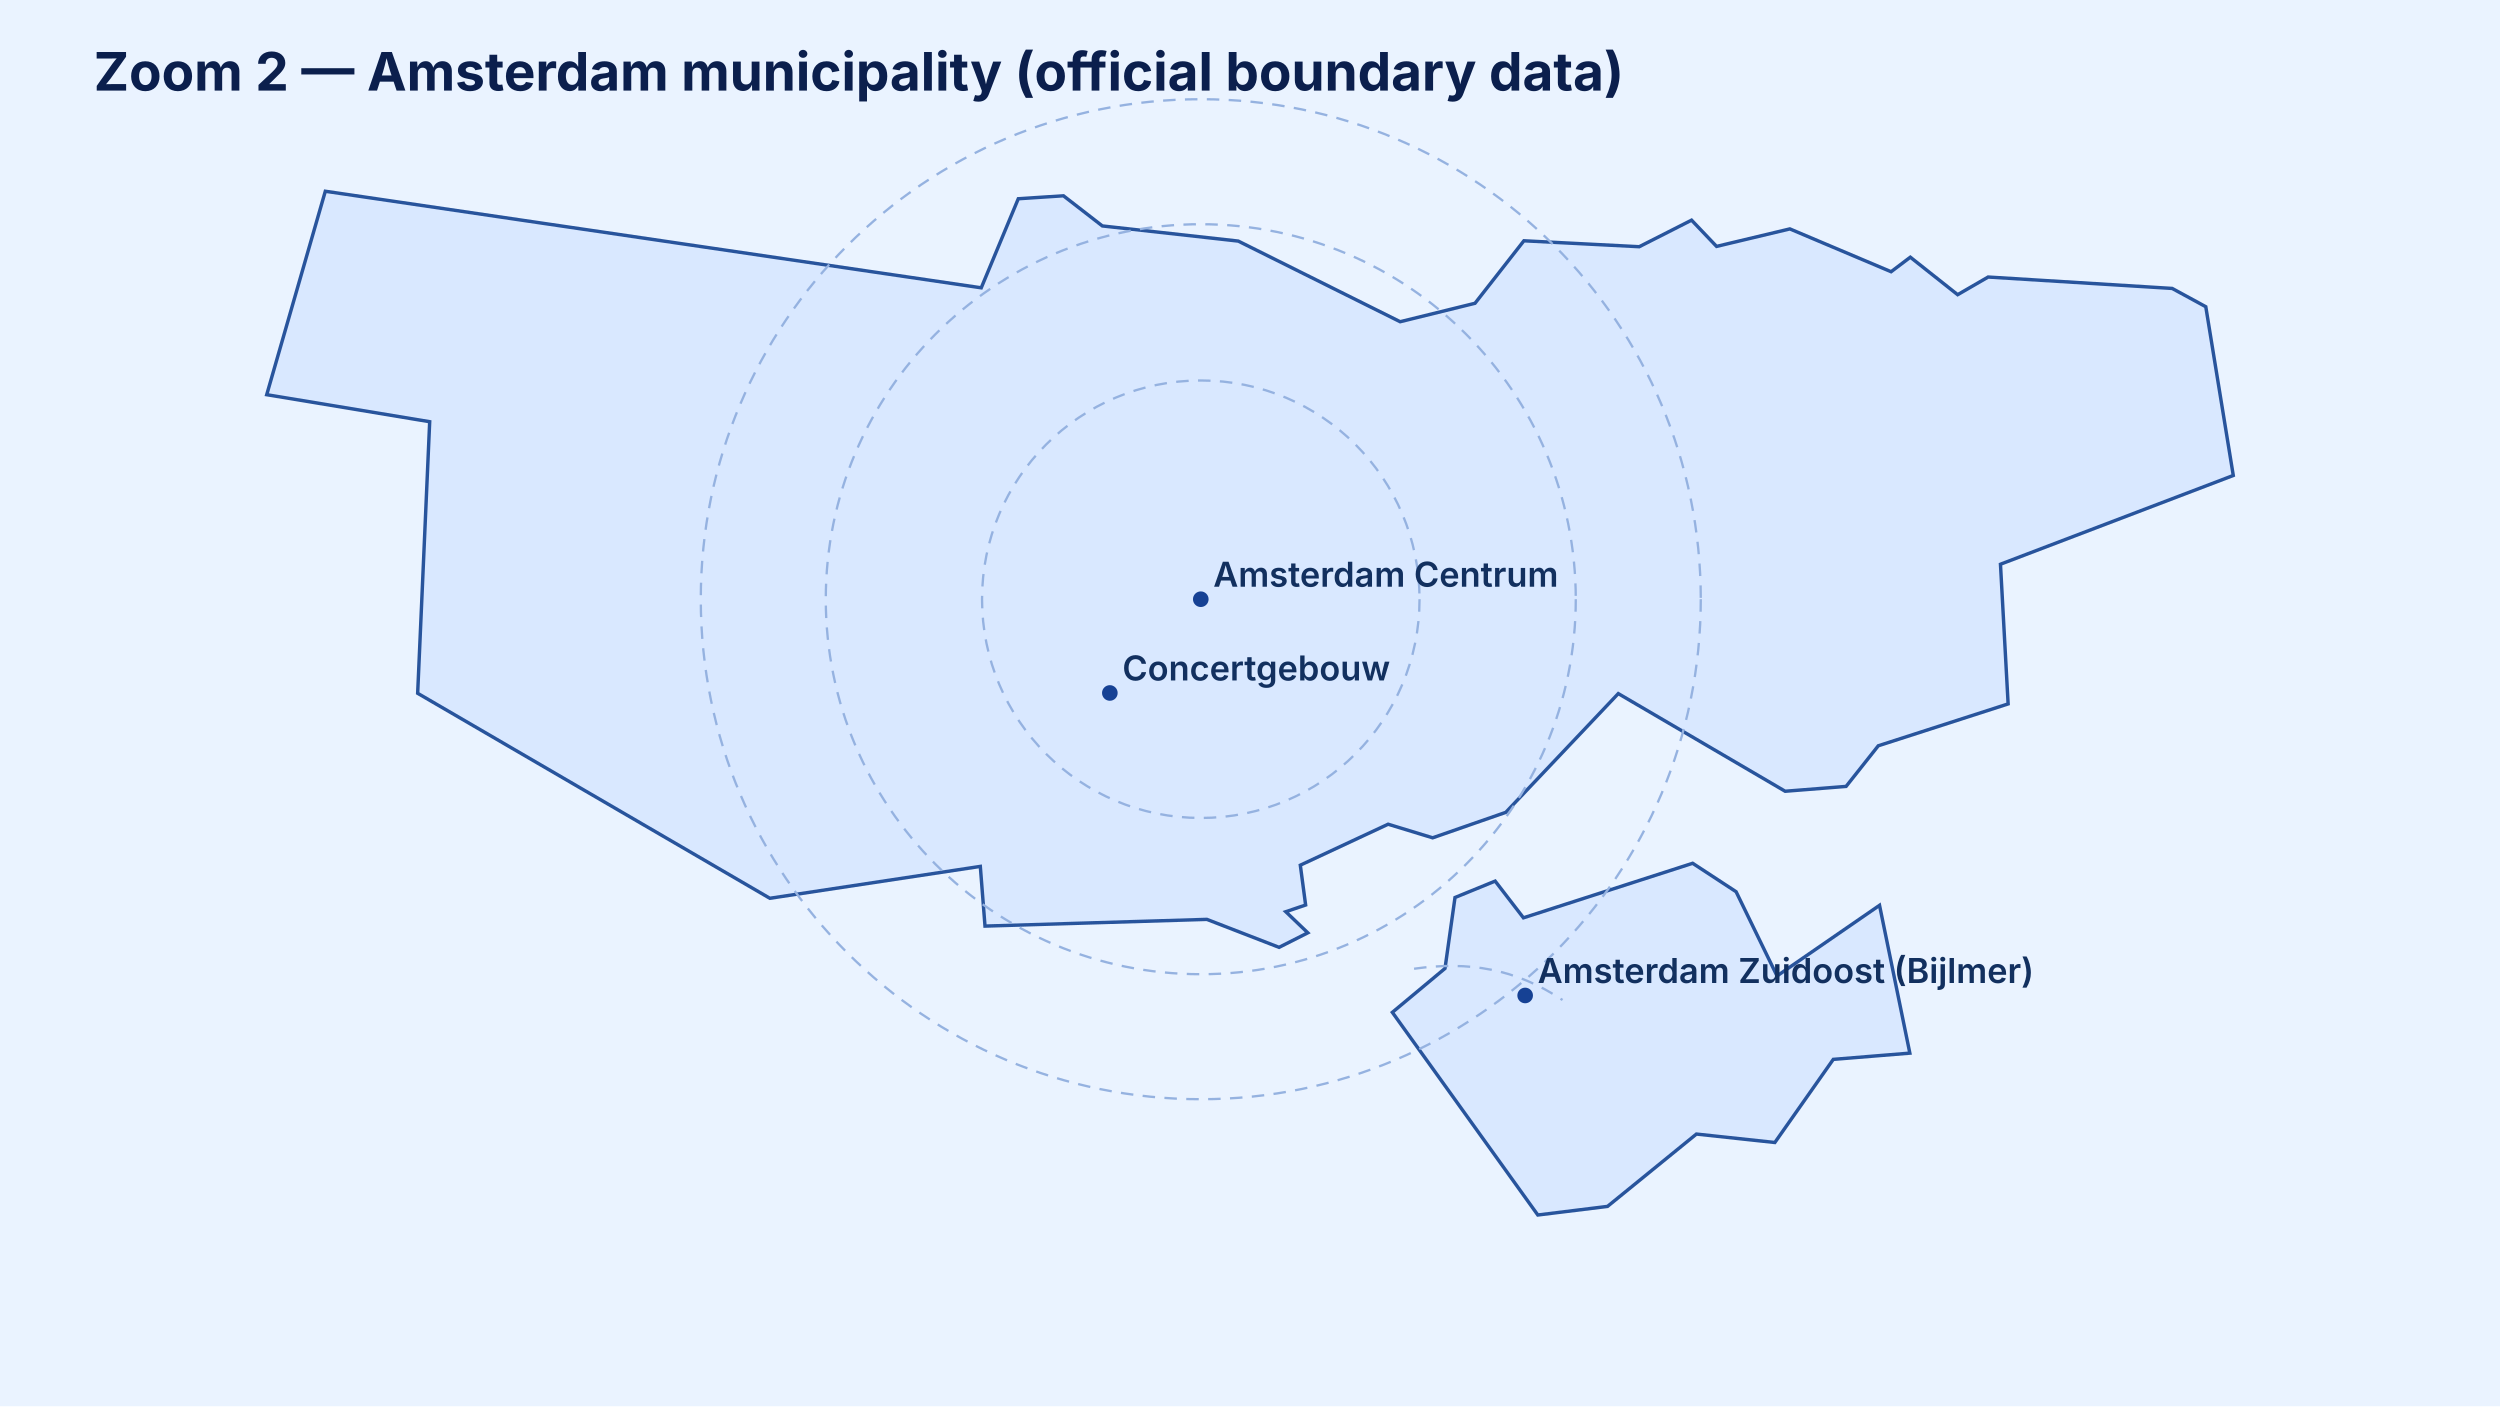
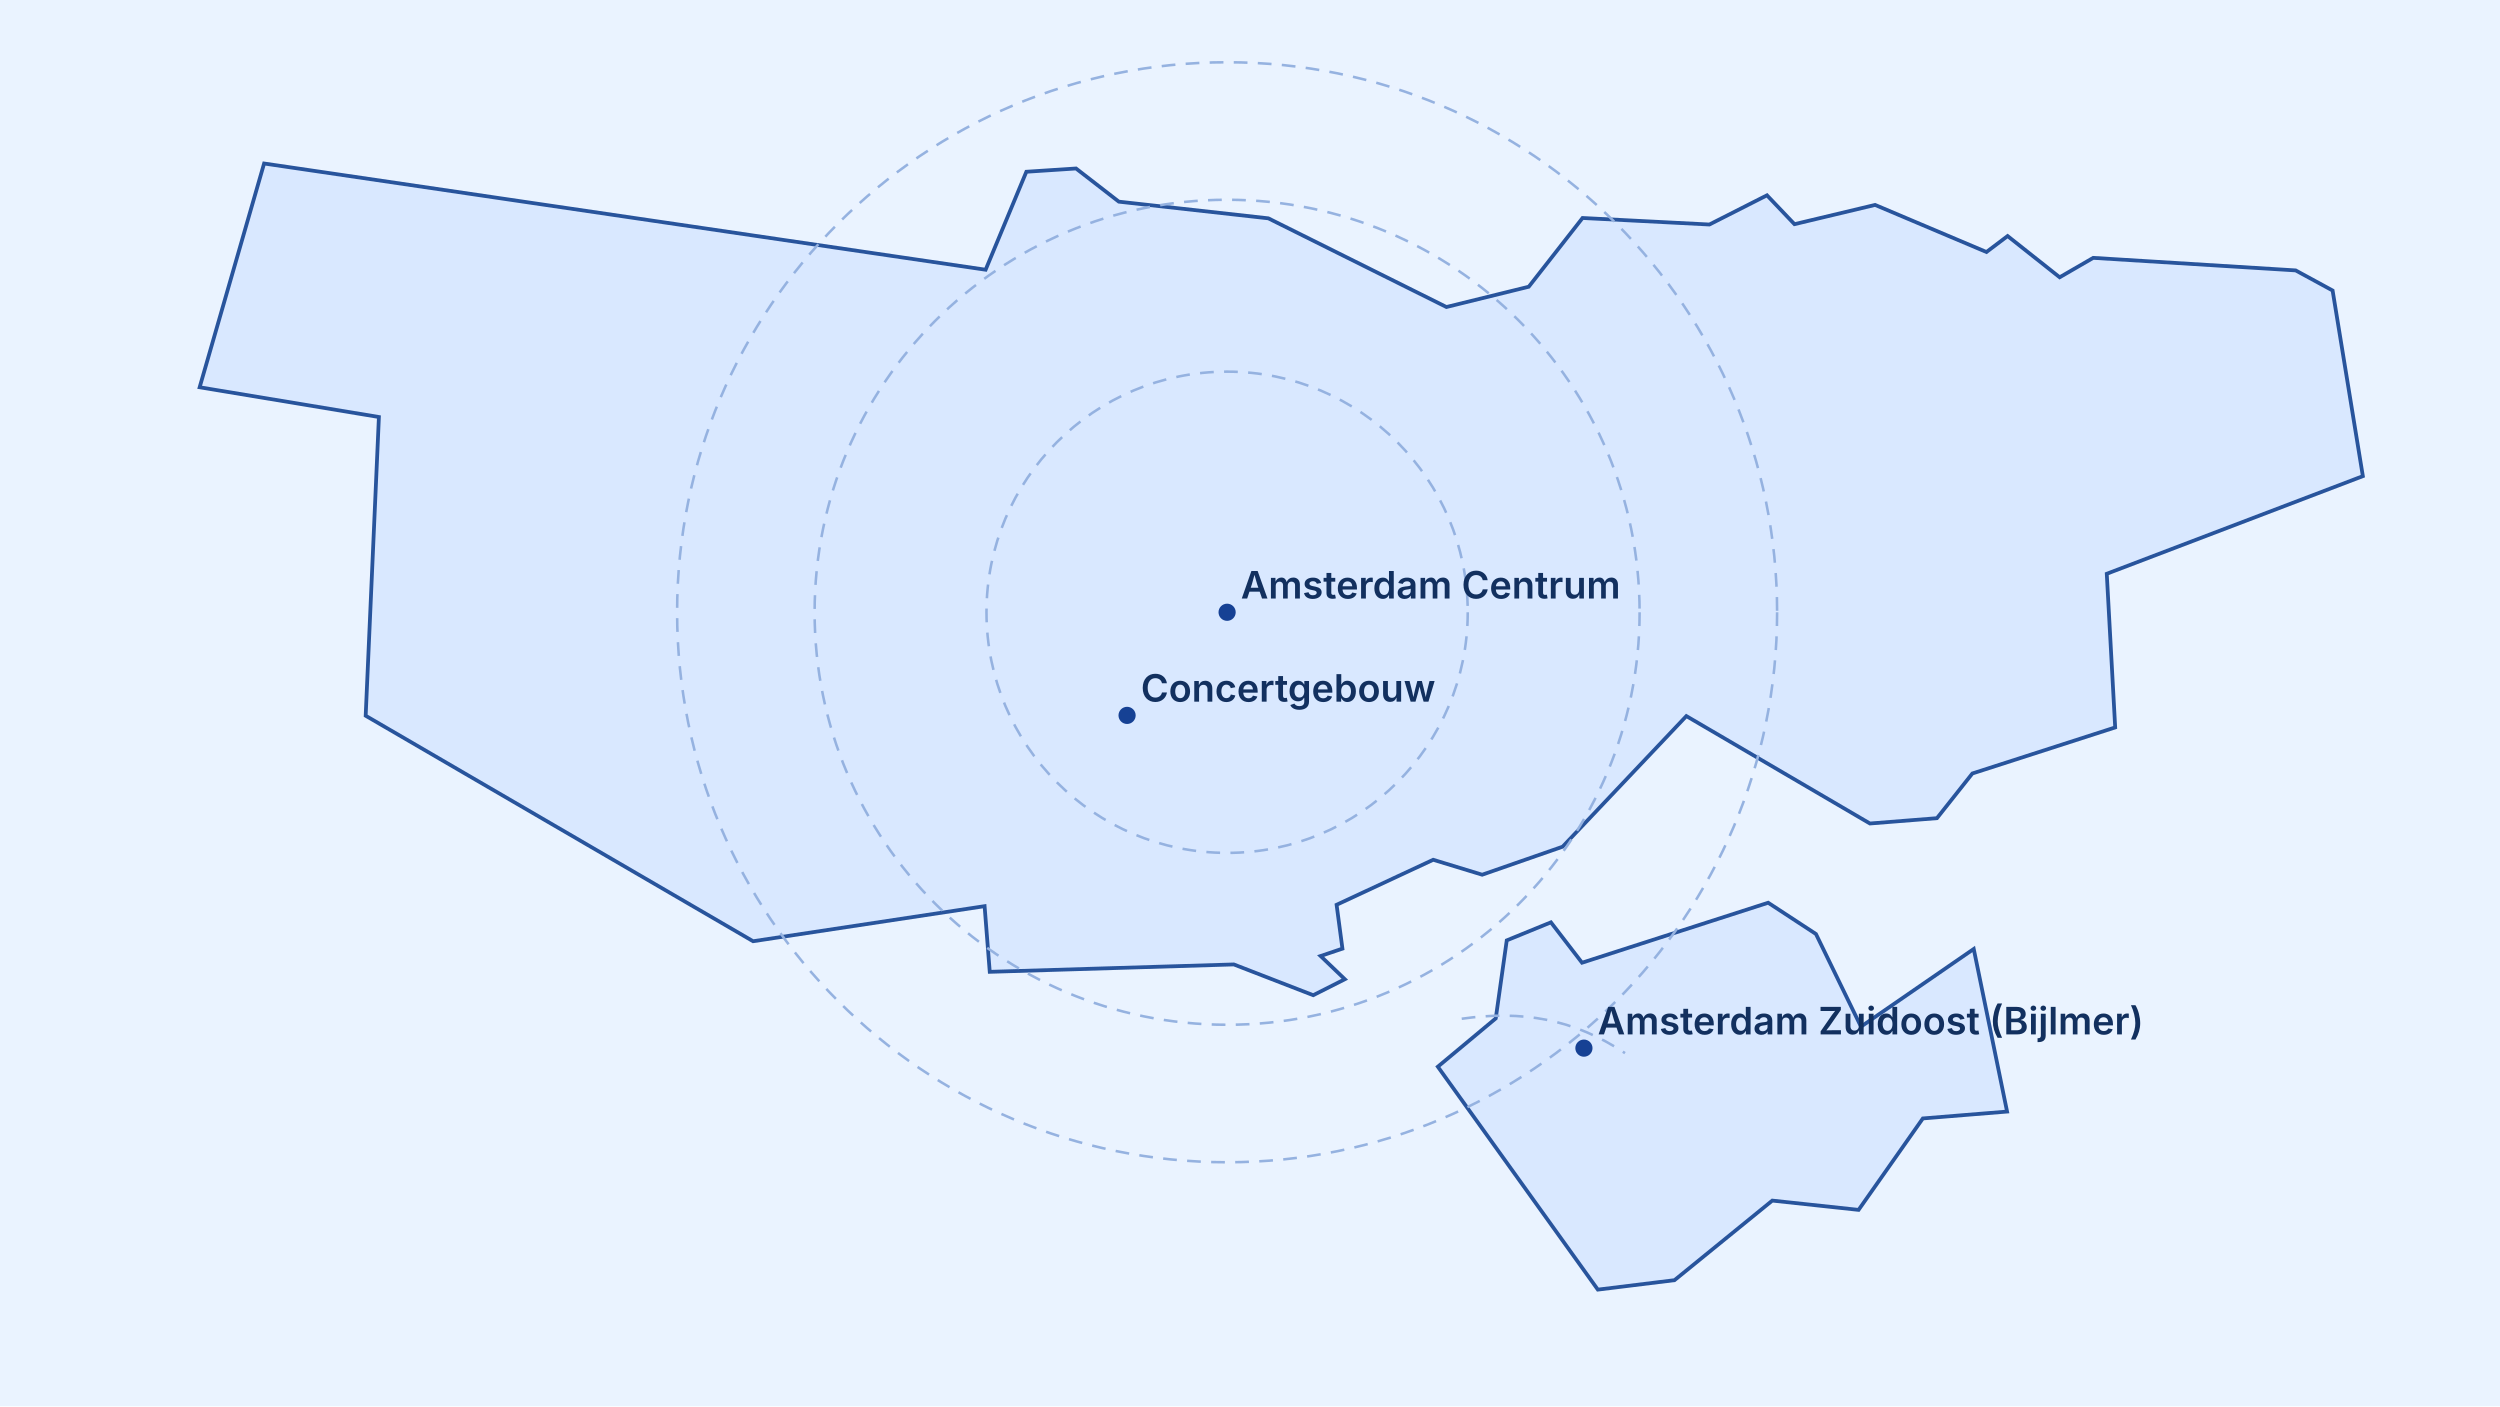
<svg xmlns="http://www.w3.org/2000/svg" viewBox="0 0 1600 900" role="img" aria-labelledby="title desc">
  <defs>
-     <style>.bg{fill:#eaf3ff}.city{fill:#d9e8ff;stroke:#28549c;stroke-width:2.2}.inner{fill:none;stroke:#95b2e0;stroke-width:1.5;stroke-dasharray:8 6}.txt{font:600 22px Inter,Arial,sans-serif;fill:#12305f}.title{font:700 34px Inter,Arial,sans-serif;fill:#0b1f4d}</style>
+     <style>.bg{fill:#eaf3ff}.city{fill:#d9e8ff;stroke:#28549c;stroke-width:2.2}.inner{fill:none;stroke:#95b2e0;stroke-width:1.5;stroke-dasharray:8 6}.txt{font:600 22px Inter,Arial,sans-serif;fill:#12305f}</style>
  </defs>
  <rect class="bg" width="1600" height="900" />
-   <text class="title" x="60" y="58">Zoom 2 — Amsterdam municipality (official boundary data)</text>
-   <path class="city" d="M 170.7,252.6 275.0,269.9 267.3,443.7 492.7,574.9 627.4,554.5 630.4,592.7 772.4,588.4 818.6,606.3 837.0,597.0 822.9,583.5 835.6,579.2 832.2,553.7 888.4,527.5 916.9,536.2 963.7,519.9 1035.7,443.9 1142.5,506.4 1181.5,503.3 1202.1,477.3 1285.2,450.5 1280.3,361.1 1429.3,304.3 1411.7,196.3 1390.2,184.6 1272.4,177.3 1252.9,188.6 1222.6,164.6 1210.3,173.9 1145.5,146.5 1098.6,157.7 1082.6,140.9 1049.1,157.9 975.3,154.1 944.0,194.1 896.1,205.9 792.5,154.3 705.5,144.6 680.6,125.3 651.7,127.2 628.0,184.2 208.2,122.4 170.7,252.6 Z" />
-   <path class="city" d="M 891.1,647.9 984.2,777.6 1028.8,772.1 1085.7,725.8 1135.9,731.2 1173.3,678.0 1222.3,674.0 1202.9,579.4 1137.3,624.6 1111.1,570.7 1083.3,552.5 975.0,587.4 956.9,563.9 931.2,574.4 924.8,619.8 891.1,647.9 Z" />
-   <path class="inner" d="M 905.0,620.0 C 940.0,615.0 970.0,620.0 1000.0,640.0" />
-   <circle class="inner" cx="768.5" cy="383.5" r="140" />
-   <circle class="inner" cx="768.5" cy="383.5" r="240" />
-   <circle class="inner" cx="768.5" cy="383.5" r="320" />
-   <circle cx="768.5" cy="383.5" r="5" fill="#164194" />
-   <text class="txt" x="776.5" y="375.5">Amsterdam Centrum</text>
-   <circle cx="710.3" cy="443.5" r="5" fill="#164194" />
-   <text class="txt" x="718.3" y="435.5">Concertgebouw</text>
-   <circle cx="976.1" cy="637.1" r="5" fill="#164194" />
-   <text class="txt" x="984.1" y="629.1">Amsterdam Zuidoost (Bijlmer)</text>
+   <g transform="translate(-60,-30) scale(1.1)">
+     <path class="city" d="M 170.7,252.6 275.0,269.9 267.3,443.7 492.7,574.9 627.4,554.5 630.4,592.7 772.4,588.4 818.6,606.3 837.0,597.0 822.9,583.5 835.6,579.2 832.2,553.7 888.4,527.5 916.9,536.2 963.7,519.9 1035.7,443.9 1142.5,506.4 1181.5,503.3 1202.1,477.3 1285.2,450.5 1280.3,361.1 1429.3,304.3 1411.7,196.3 1390.2,184.6 1272.4,177.3 1252.9,188.6 1222.6,164.6 1210.3,173.9 1145.5,146.5 1098.6,157.7 1082.6,140.9 1049.1,157.9 975.3,154.1 944.0,194.1 896.1,205.9 792.5,154.3 705.5,144.6 680.6,125.3 651.7,127.2 628.0,184.2 208.2,122.4 170.7,252.6 Z" />
+     <path class="city" d="M 891.1,647.9 984.2,777.6 1028.8,772.1 1085.7,725.8 1135.9,731.2 1173.3,678.0 1222.3,674.0 1202.9,579.4 1137.3,624.6 1111.1,570.7 1083.3,552.5 975.0,587.4 956.9,563.9 931.2,574.4 924.8,619.8 891.1,647.9 Z" />
+     <path class="inner" d="M 905.0,620.0 C 940.0,615.0 970.0,620.0 1000.0,640.0" />
+     <circle class="inner" cx="768.5" cy="383.5" r="140" />
+     <circle class="inner" cx="768.5" cy="383.5" r="240" />
+     <circle class="inner" cx="768.5" cy="383.5" r="320" />
+     <circle cx="768.5" cy="383.5" r="5" fill="#164194" />
+     <text class="txt" x="776.5" y="375.5">Amsterdam Centrum</text>
+     <circle cx="710.3" cy="443.5" r="5" fill="#164194" />
+     <text class="txt" x="718.3" y="435.5">Concertgebouw</text>
+     <circle cx="976.1" cy="637.1" r="5" fill="#164194" />
+     <text class="txt" x="984.1" y="629.1">Amsterdam Zuidoost (Bijlmer)</text>
+   </g>
</svg>
